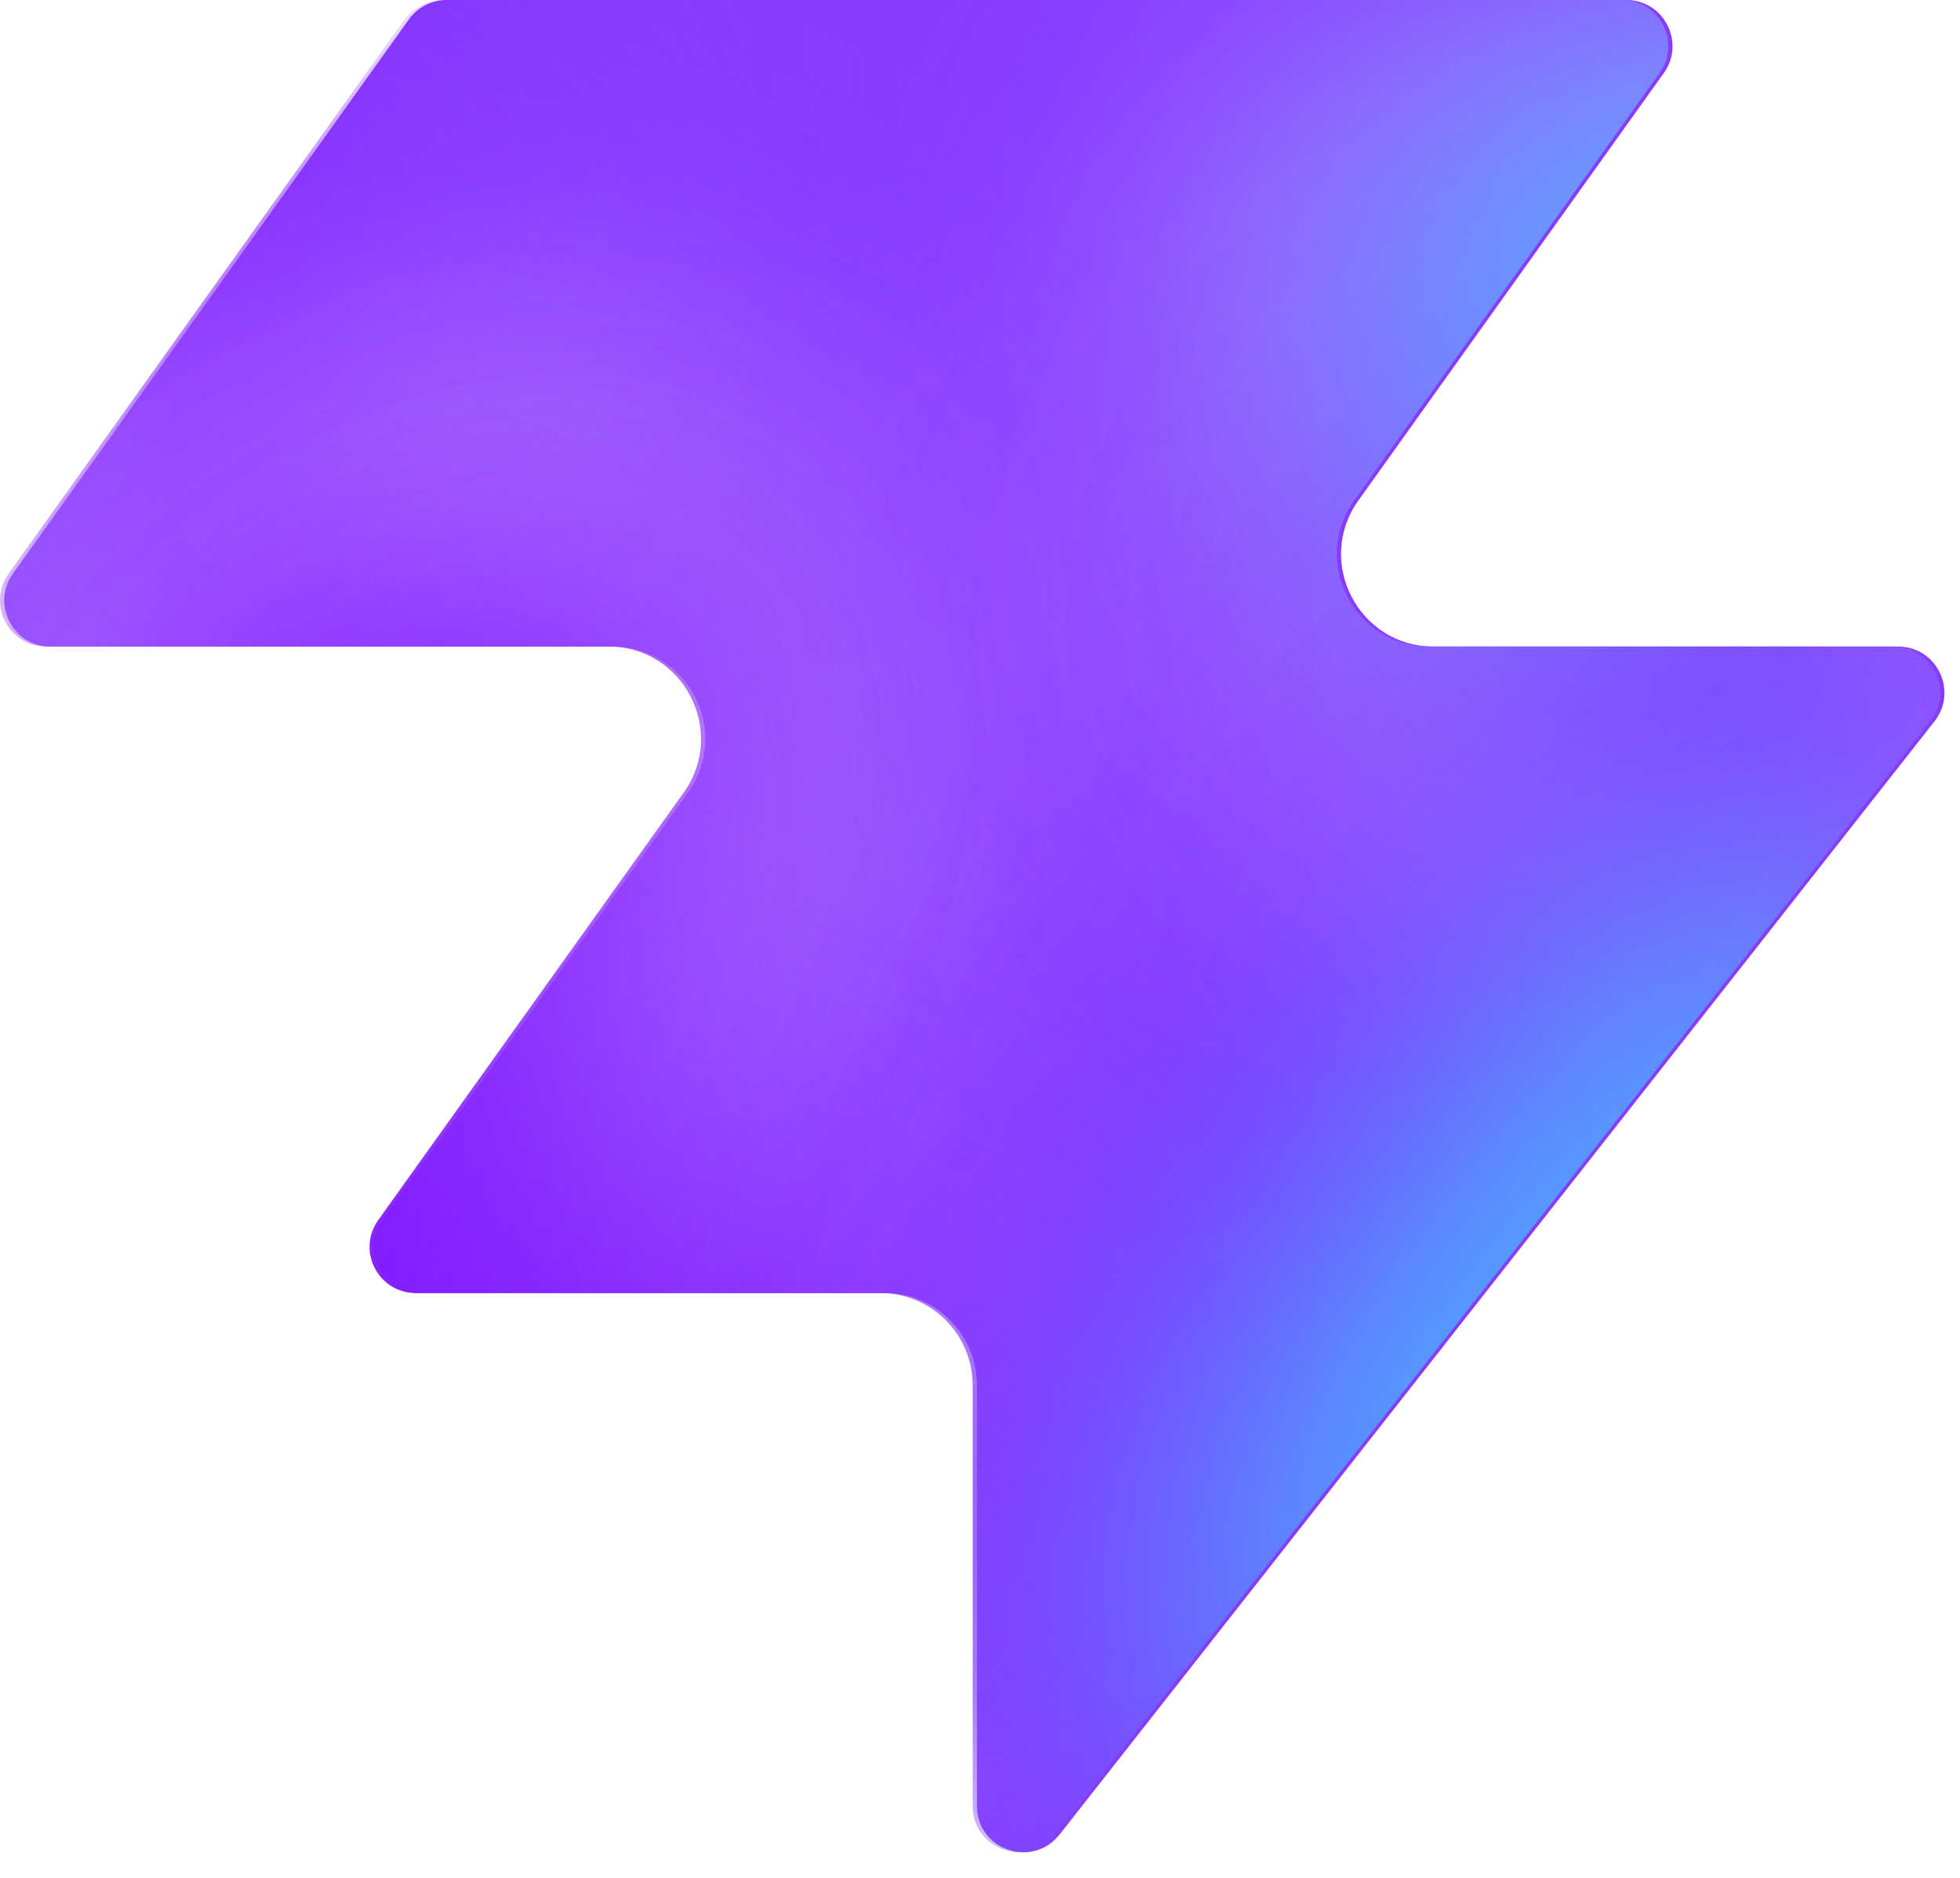
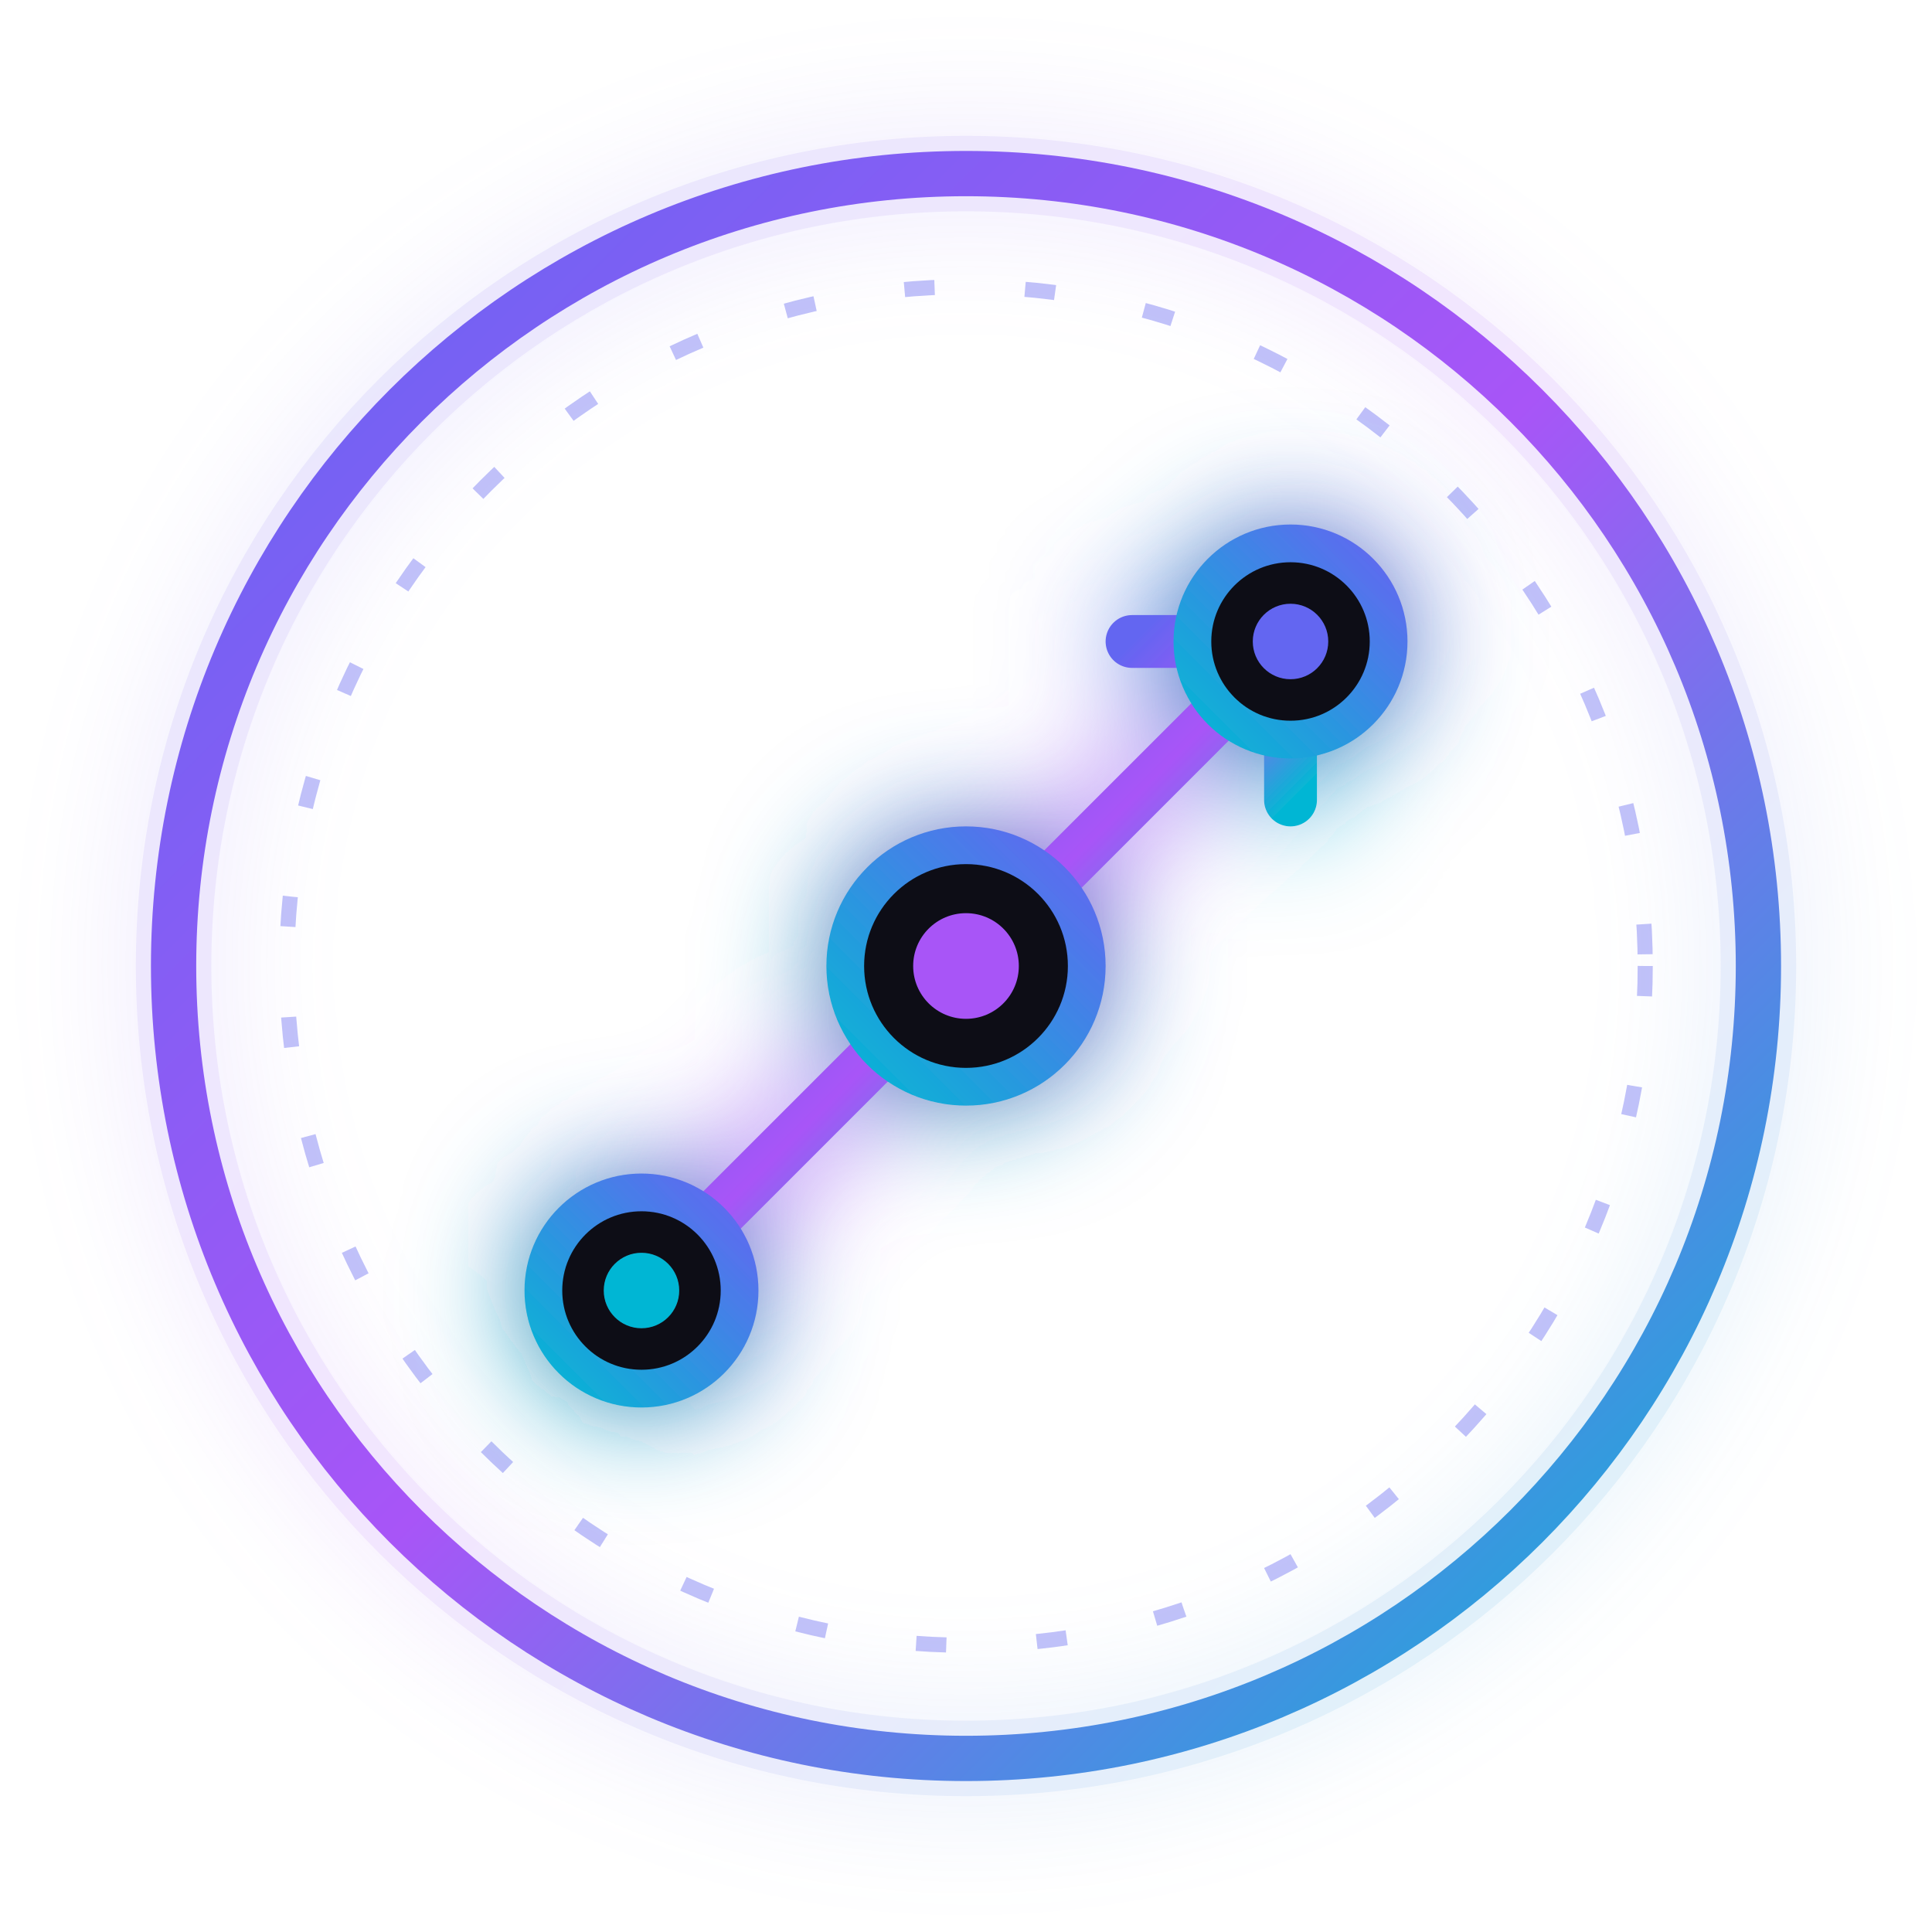
- <svg xmlns="http://www.w3.org/2000/svg" width="48" height="46" fill="none" viewBox="0 0 48 46">
-   <path fill="#863bff" d="M25.946 44.938c-.664.845-2.021.375-2.021-.698V33.937a2.26 2.26 0 0 0-2.262-2.262H10.287c-.92 0-1.456-1.04-.92-1.788l7.48-10.471c1.07-1.497 0-3.578-1.842-3.578H1.237c-.92 0-1.456-1.04-.92-1.788L10.013.474c.214-.297.556-.474.92-.474h28.894c.92 0 1.456 1.04.92 1.788l-7.48 10.471c-1.07 1.498 0 3.579 1.842 3.579h11.377c.943 0 1.473 1.088.89 1.83L25.947 44.94z" style="fill:#863bff;fill:color(display-p3 .525 .23 1);fill-opacity:1" />
-   <mask id="a" width="48" height="46" x="0" y="0" maskUnits="userSpaceOnUse" style="mask-type:alpha">
-     <path fill="#000" d="M25.842 44.938c-.664.844-2.021.375-2.021-.698V33.937a2.26 2.26 0 0 0-2.262-2.262H10.183c-.92 0-1.456-1.04-.92-1.788l7.48-10.471c1.07-1.498 0-3.579-1.842-3.579H1.133c-.92 0-1.456-1.04-.92-1.787L9.91.473c.214-.297.556-.474.92-.474h28.894c.92 0 1.456 1.04.92 1.788l-7.48 10.471c-1.07 1.498 0 3.578 1.842 3.578h11.377c.943 0 1.473 1.088.89 1.832L25.843 44.94z" style="fill:#000;fill-opacity:1" />
-   </mask>
-   <g mask="url(#a)">
-     <g filter="url(#b)">
-       <ellipse cx="5.508" cy="14.704" fill="#ede6ff" rx="5.508" ry="14.704" style="fill:#ede6ff;fill:color(display-p3 .927 .903 1);fill-opacity:1" transform="matrix(.00324 1 1 -.00324 -4.47 31.516)" />
-     </g>
-     <g filter="url(#c)">
-       <ellipse cx="10.399" cy="29.851" fill="#ede6ff" rx="10.399" ry="29.851" style="fill:#ede6ff;fill:color(display-p3 .927 .903 1);fill-opacity:1" transform="matrix(.00324 1 1 -.00324 -39.328 7.883)" />
-     </g>
-     <g filter="url(#d)">
-       <ellipse cx="5.508" cy="30.487" fill="#7e14ff" rx="5.508" ry="30.487" style="fill:#7e14ff;fill:color(display-p3 .492 .077 1);fill-opacity:1" transform="rotate(89.814 -25.913 -14.639)scale(1 -1)" />
-     </g>
-     <g filter="url(#e)">
-       <ellipse cx="5.508" cy="30.599" fill="#7e14ff" rx="5.508" ry="30.599" style="fill:#7e14ff;fill:color(display-p3 .492 .077 1);fill-opacity:1" transform="rotate(89.814 -32.644 -3.334)scale(1 -1)" />
-     </g>
-     <g filter="url(#f)">
-       <ellipse cx="5.508" cy="30.599" fill="#7e14ff" rx="5.508" ry="30.599" style="fill:#7e14ff;fill:color(display-p3 .492 .077 1);fill-opacity:1" transform="matrix(.00324 1 1 -.00324 -34.34 30.47)" />
-     </g>
-     <g filter="url(#g)">
-       <ellipse cx="14.072" cy="22.078" fill="#ede6ff" rx="14.072" ry="22.078" style="fill:#ede6ff;fill:color(display-p3 .927 .903 1);fill-opacity:1" transform="rotate(93.35 24.506 48.493)scale(-1 1)" />
-     </g>
-     <g filter="url(#h)">
-       <ellipse cx="3.47" cy="21.501" fill="#7e14ff" rx="3.47" ry="21.501" style="fill:#7e14ff;fill:color(display-p3 .492 .077 1);fill-opacity:1" transform="rotate(89.009 28.708 47.59)scale(-1 1)" />
-     </g>
-     <g filter="url(#i)">
-       <ellipse cx="3.47" cy="21.501" fill="#7e14ff" rx="3.47" ry="21.501" style="fill:#7e14ff;fill:color(display-p3 .492 .077 1);fill-opacity:1" transform="rotate(89.009 28.708 47.59)scale(-1 1)" />
-     </g>
-     <g filter="url(#j)">
-       <ellipse cx=".387" cy="8.972" fill="#7e14ff" rx="4.407" ry="29.108" style="fill:#7e14ff;fill:color(display-p3 .492 .077 1);fill-opacity:1" transform="rotate(39.51 .387 8.972)" />
-     </g>
-     <g filter="url(#k)">
-       <ellipse cx="47.523" cy="-6.092" fill="#7e14ff" rx="4.407" ry="29.108" style="fill:#7e14ff;fill:color(display-p3 .492 .077 1);fill-opacity:1" transform="rotate(37.892 47.523 -6.092)" />
-     </g>
-     <g filter="url(#l)">
-       <ellipse cx="41.412" cy="6.333" fill="#47bfff" rx="5.971" ry="9.665" style="fill:#47bfff;fill:color(display-p3 .28 .748 1);fill-opacity:1" transform="rotate(37.892 41.412 6.333)" />
-     </g>
-     <g filter="url(#m)">
-       <ellipse cx="-1.879" cy="38.332" fill="#7e14ff" rx="4.407" ry="29.108" style="fill:#7e14ff;fill:color(display-p3 .492 .077 1);fill-opacity:1" transform="rotate(37.892 -1.88 38.332)" />
-     </g>
-     <g filter="url(#n)">
-       <ellipse cx="-1.879" cy="38.332" fill="#7e14ff" rx="4.407" ry="29.108" style="fill:#7e14ff;fill:color(display-p3 .492 .077 1);fill-opacity:1" transform="rotate(37.892 -1.88 38.332)" />
-     </g>
-     <g filter="url(#o)">
-       <ellipse cx="35.651" cy="29.907" fill="#7e14ff" rx="4.407" ry="29.108" style="fill:#7e14ff;fill:color(display-p3 .492 .077 1);fill-opacity:1" transform="rotate(37.892 35.651 29.907)" />
-     </g>
-     <g filter="url(#p)">
-       <ellipse cx="38.418" cy="32.4" fill="#47bfff" rx="5.971" ry="15.297" style="fill:#47bfff;fill:color(display-p3 .28 .748 1);fill-opacity:1" transform="rotate(37.892 38.418 32.4)" />
-     </g>
-   </g>
+ <svg xmlns="http://www.w3.org/2000/svg" viewBox="0 0 512 512" width="100%" height="100%">
  <defs>
-     <filter id="b" width="60.045" height="41.654" x="-19.77" y="16.149" color-interpolation-filters="sRGB" filterUnits="userSpaceOnUse">
-       <feFlood flood-opacity="0" result="BackgroundImageFix" />
-       <feBlend in="SourceGraphic" in2="BackgroundImageFix" result="shape" />
-       <feGaussianBlur result="effect1_foregroundBlur_2002_17158" stdDeviation="7.659" />
-     </filter>
-     <filter id="c" width="90.34" height="51.437" x="-54.613" y="-7.533" color-interpolation-filters="sRGB" filterUnits="userSpaceOnUse">
-       <feFlood flood-opacity="0" result="BackgroundImageFix" />
-       <feBlend in="SourceGraphic" in2="BackgroundImageFix" result="shape" />
-       <feGaussianBlur result="effect1_foregroundBlur_2002_17158" stdDeviation="7.659" />
-     </filter>
-     <filter id="d" width="79.355" height="29.4" x="-49.64" y="2.03" color-interpolation-filters="sRGB" filterUnits="userSpaceOnUse">
-       <feFlood flood-opacity="0" result="BackgroundImageFix" />
-       <feBlend in="SourceGraphic" in2="BackgroundImageFix" result="shape" />
-       <feGaussianBlur result="effect1_foregroundBlur_2002_17158" stdDeviation="4.596" />
-     </filter>
-     <filter id="e" width="79.579" height="29.4" x="-45.045" y="20.029" color-interpolation-filters="sRGB" filterUnits="userSpaceOnUse">
-       <feFlood flood-opacity="0" result="BackgroundImageFix" />
-       <feBlend in="SourceGraphic" in2="BackgroundImageFix" result="shape" />
-       <feGaussianBlur result="effect1_foregroundBlur_2002_17158" stdDeviation="4.596" />
-     </filter>
-     <filter id="f" width="79.579" height="29.4" x="-43.513" y="21.178" color-interpolation-filters="sRGB" filterUnits="userSpaceOnUse">
-       <feFlood flood-opacity="0" result="BackgroundImageFix" />
-       <feBlend in="SourceGraphic" in2="BackgroundImageFix" result="shape" />
-       <feGaussianBlur result="effect1_foregroundBlur_2002_17158" stdDeviation="4.596" />
-     </filter>
-     <filter id="g" width="74.749" height="58.852" x="15.756" y="-17.901" color-interpolation-filters="sRGB" filterUnits="userSpaceOnUse">
-       <feFlood flood-opacity="0" result="BackgroundImageFix" />
-       <feBlend in="SourceGraphic" in2="BackgroundImageFix" result="shape" />
-       <feGaussianBlur result="effect1_foregroundBlur_2002_17158" stdDeviation="7.659" />
-     </filter>
-     <filter id="h" width="61.377" height="25.362" x="23.548" y="2.284" color-interpolation-filters="sRGB" filterUnits="userSpaceOnUse">
-       <feFlood flood-opacity="0" result="BackgroundImageFix" />
-       <feBlend in="SourceGraphic" in2="BackgroundImageFix" result="shape" />
-       <feGaussianBlur result="effect1_foregroundBlur_2002_17158" stdDeviation="4.596" />
-     </filter>
-     <filter id="i" width="61.377" height="25.362" x="23.548" y="2.284" color-interpolation-filters="sRGB" filterUnits="userSpaceOnUse">
-       <feFlood flood-opacity="0" result="BackgroundImageFix" />
-       <feBlend in="SourceGraphic" in2="BackgroundImageFix" result="shape" />
-       <feGaussianBlur result="effect1_foregroundBlur_2002_17158" stdDeviation="4.596" />
-     </filter>
-     <filter id="j" width="56.045" height="63.649" x="-27.636" y="-22.853" color-interpolation-filters="sRGB" filterUnits="userSpaceOnUse">
-       <feFlood flood-opacity="0" result="BackgroundImageFix" />
-       <feBlend in="SourceGraphic" in2="BackgroundImageFix" result="shape" />
-       <feGaussianBlur result="effect1_foregroundBlur_2002_17158" stdDeviation="4.596" />
-     </filter>
-     <filter id="k" width="54.814" height="64.646" x="20.116" y="-38.415" color-interpolation-filters="sRGB" filterUnits="userSpaceOnUse">
-       <feFlood flood-opacity="0" result="BackgroundImageFix" />
-       <feBlend in="SourceGraphic" in2="BackgroundImageFix" result="shape" />
-       <feGaussianBlur result="effect1_foregroundBlur_2002_17158" stdDeviation="4.596" />
-     </filter>
-     <filter id="l" width="33.541" height="35.313" x="24.641" y="-11.323" color-interpolation-filters="sRGB" filterUnits="userSpaceOnUse">
-       <feFlood flood-opacity="0" result="BackgroundImageFix" />
-       <feBlend in="SourceGraphic" in2="BackgroundImageFix" result="shape" />
-       <feGaussianBlur result="effect1_foregroundBlur_2002_17158" stdDeviation="4.596" />
-     </filter>
-     <filter id="m" width="54.814" height="64.646" x="-29.286" y="6.009" color-interpolation-filters="sRGB" filterUnits="userSpaceOnUse">
-       <feFlood flood-opacity="0" result="BackgroundImageFix" />
-       <feBlend in="SourceGraphic" in2="BackgroundImageFix" result="shape" />
-       <feGaussianBlur result="effect1_foregroundBlur_2002_17158" stdDeviation="4.596" />
-     </filter>
-     <filter id="n" width="54.814" height="64.646" x="-29.286" y="6.009" color-interpolation-filters="sRGB" filterUnits="userSpaceOnUse">
-       <feFlood flood-opacity="0" result="BackgroundImageFix" />
-       <feBlend in="SourceGraphic" in2="BackgroundImageFix" result="shape" />
-       <feGaussianBlur result="effect1_foregroundBlur_2002_17158" stdDeviation="4.596" />
-     </filter>
-     <filter id="o" width="54.814" height="64.646" x="8.244" y="-2.416" color-interpolation-filters="sRGB" filterUnits="userSpaceOnUse">
-       <feFlood flood-opacity="0" result="BackgroundImageFix" />
-       <feBlend in="SourceGraphic" in2="BackgroundImageFix" result="shape" />
-       <feGaussianBlur result="effect1_foregroundBlur_2002_17158" stdDeviation="4.596" />
-     </filter>
-     <filter id="p" width="39.409" height="43.623" x="18.713" y="10.588" color-interpolation-filters="sRGB" filterUnits="userSpaceOnUse">
-       <feFlood flood-opacity="0" result="BackgroundImageFix" />
-       <feBlend in="SourceGraphic" in2="BackgroundImageFix" result="shape" />
-       <feGaussianBlur result="effect1_foregroundBlur_2002_17158" stdDeviation="4.596" />
+     <linearGradient id="ringGrad" x1="0%" y1="0%" x2="100%" y2="100%">
+       <stop offset="0%" stop-color="#6366f1" />
+       <stop offset="50%" stop-color="#a855f7" />
+       <stop offset="100%" stop-color="#06b6d4" />
+     </linearGradient>
+     <linearGradient id="nodeGrad" x1="0%" y1="100%" x2="100%" y2="0%">
+       <stop offset="0%" stop-color="#06b6d4" />
+       <stop offset="100%" stop-color="#6366f1" />
+     </linearGradient>
+     <filter id="glow" x="-20%" y="-20%" width="140%" height="140%">
+       <feGaussianBlur stdDeviation="16" result="blur" />
+       <feComposite in="SourceGraphic" in2="blur" operator="over" />
    </filter>
  </defs>
+   <circle cx="256" cy="256" r="210" fill="none" stroke="url(#ringGrad)" stroke-width="20" opacity="0.15" filter="url(#glow)" />
+   <circle cx="256" cy="256" r="210" fill="none" stroke="url(#ringGrad)" stroke-width="12" />
+   <circle cx="256" cy="256" r="180" fill="none" stroke="#6366f1" stroke-width="4" stroke-dasharray="8,24" opacity="0.4" />
+   <g filter="url(#glow)">
+     <line x1="170" y1="342" x2="256" y2="256" stroke="url(#ringGrad)" stroke-width="14" stroke-linecap="round" />
+     <line x1="256" y1="256" x2="342" y2="170" stroke="url(#ringGrad)" stroke-width="14" stroke-linecap="round" />
+     <path d="M300 170 H342 V212" fill="none" stroke="url(#ringGrad)" stroke-width="14" stroke-linecap="round" stroke-linejoin="round" />
+     <circle cx="170" cy="342" r="26" fill="#0b0f19" stroke="url(#nodeGrad)" stroke-width="10" />
+     <circle cx="170" cy="342" r="10" fill="#06b6d4" />
+     <circle cx="256" cy="256" r="32" fill="#0b0f19" stroke="url(#nodeGrad)" stroke-width="10" />
+     <circle cx="256" cy="256" r="14" fill="#a855f7" />
+     <circle cx="342" cy="170" r="26" fill="#0b0f19" stroke="url(#nodeGrad)" stroke-width="10" />
+     <circle cx="342" cy="170" r="10" fill="#6366f1" />
+   </g>
</svg>
